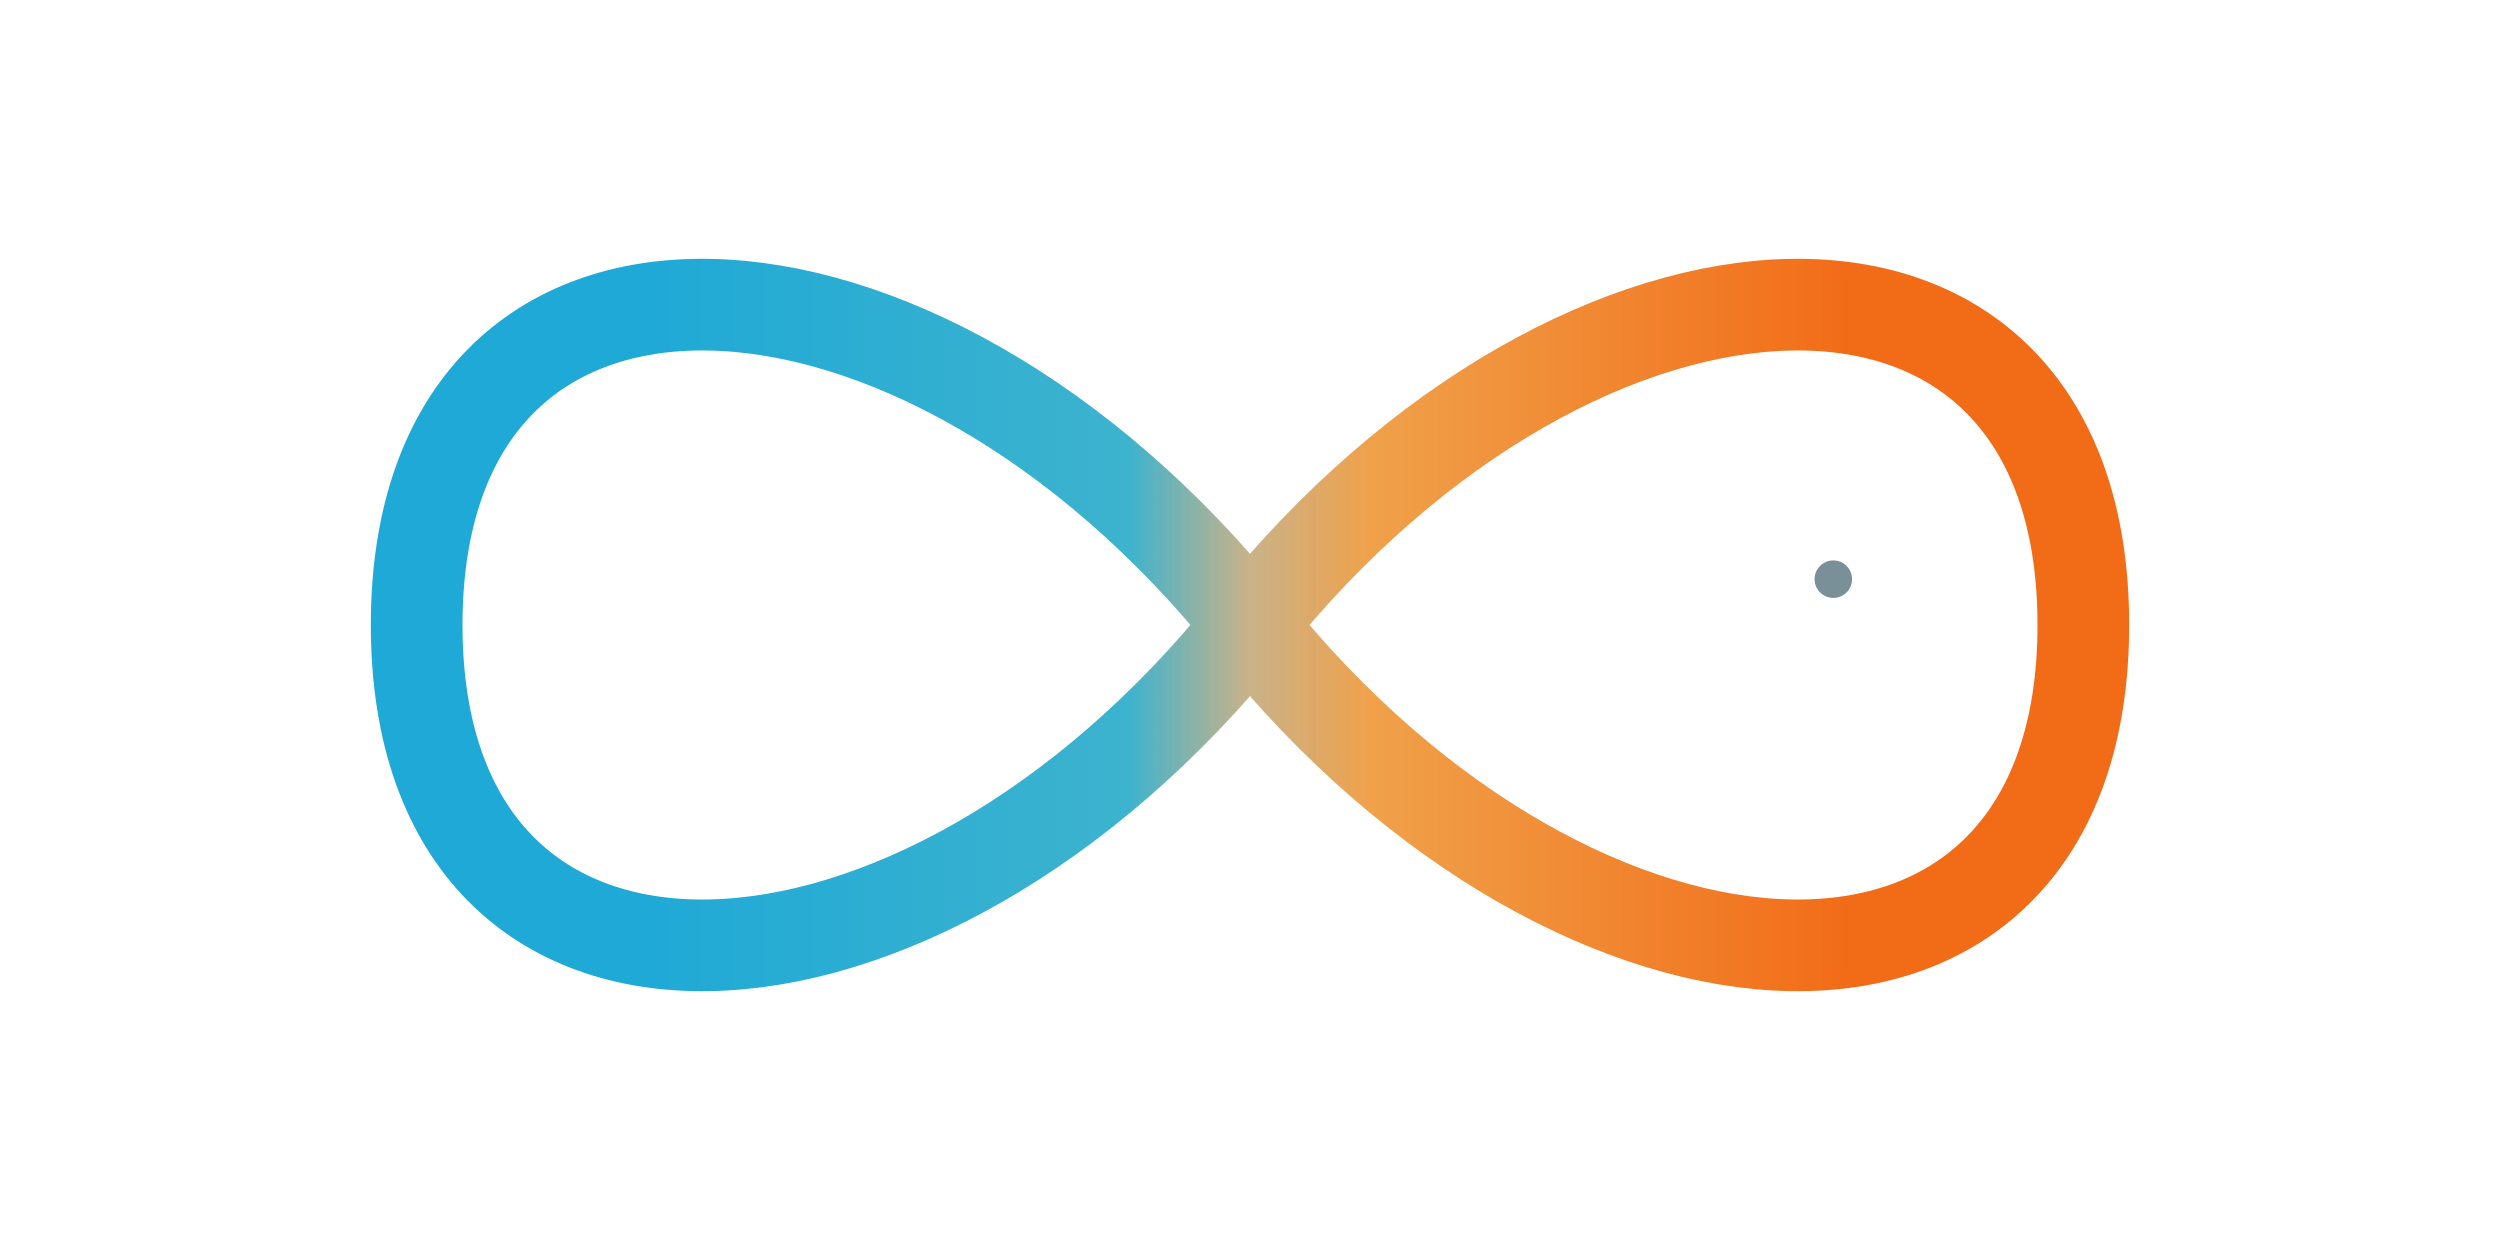
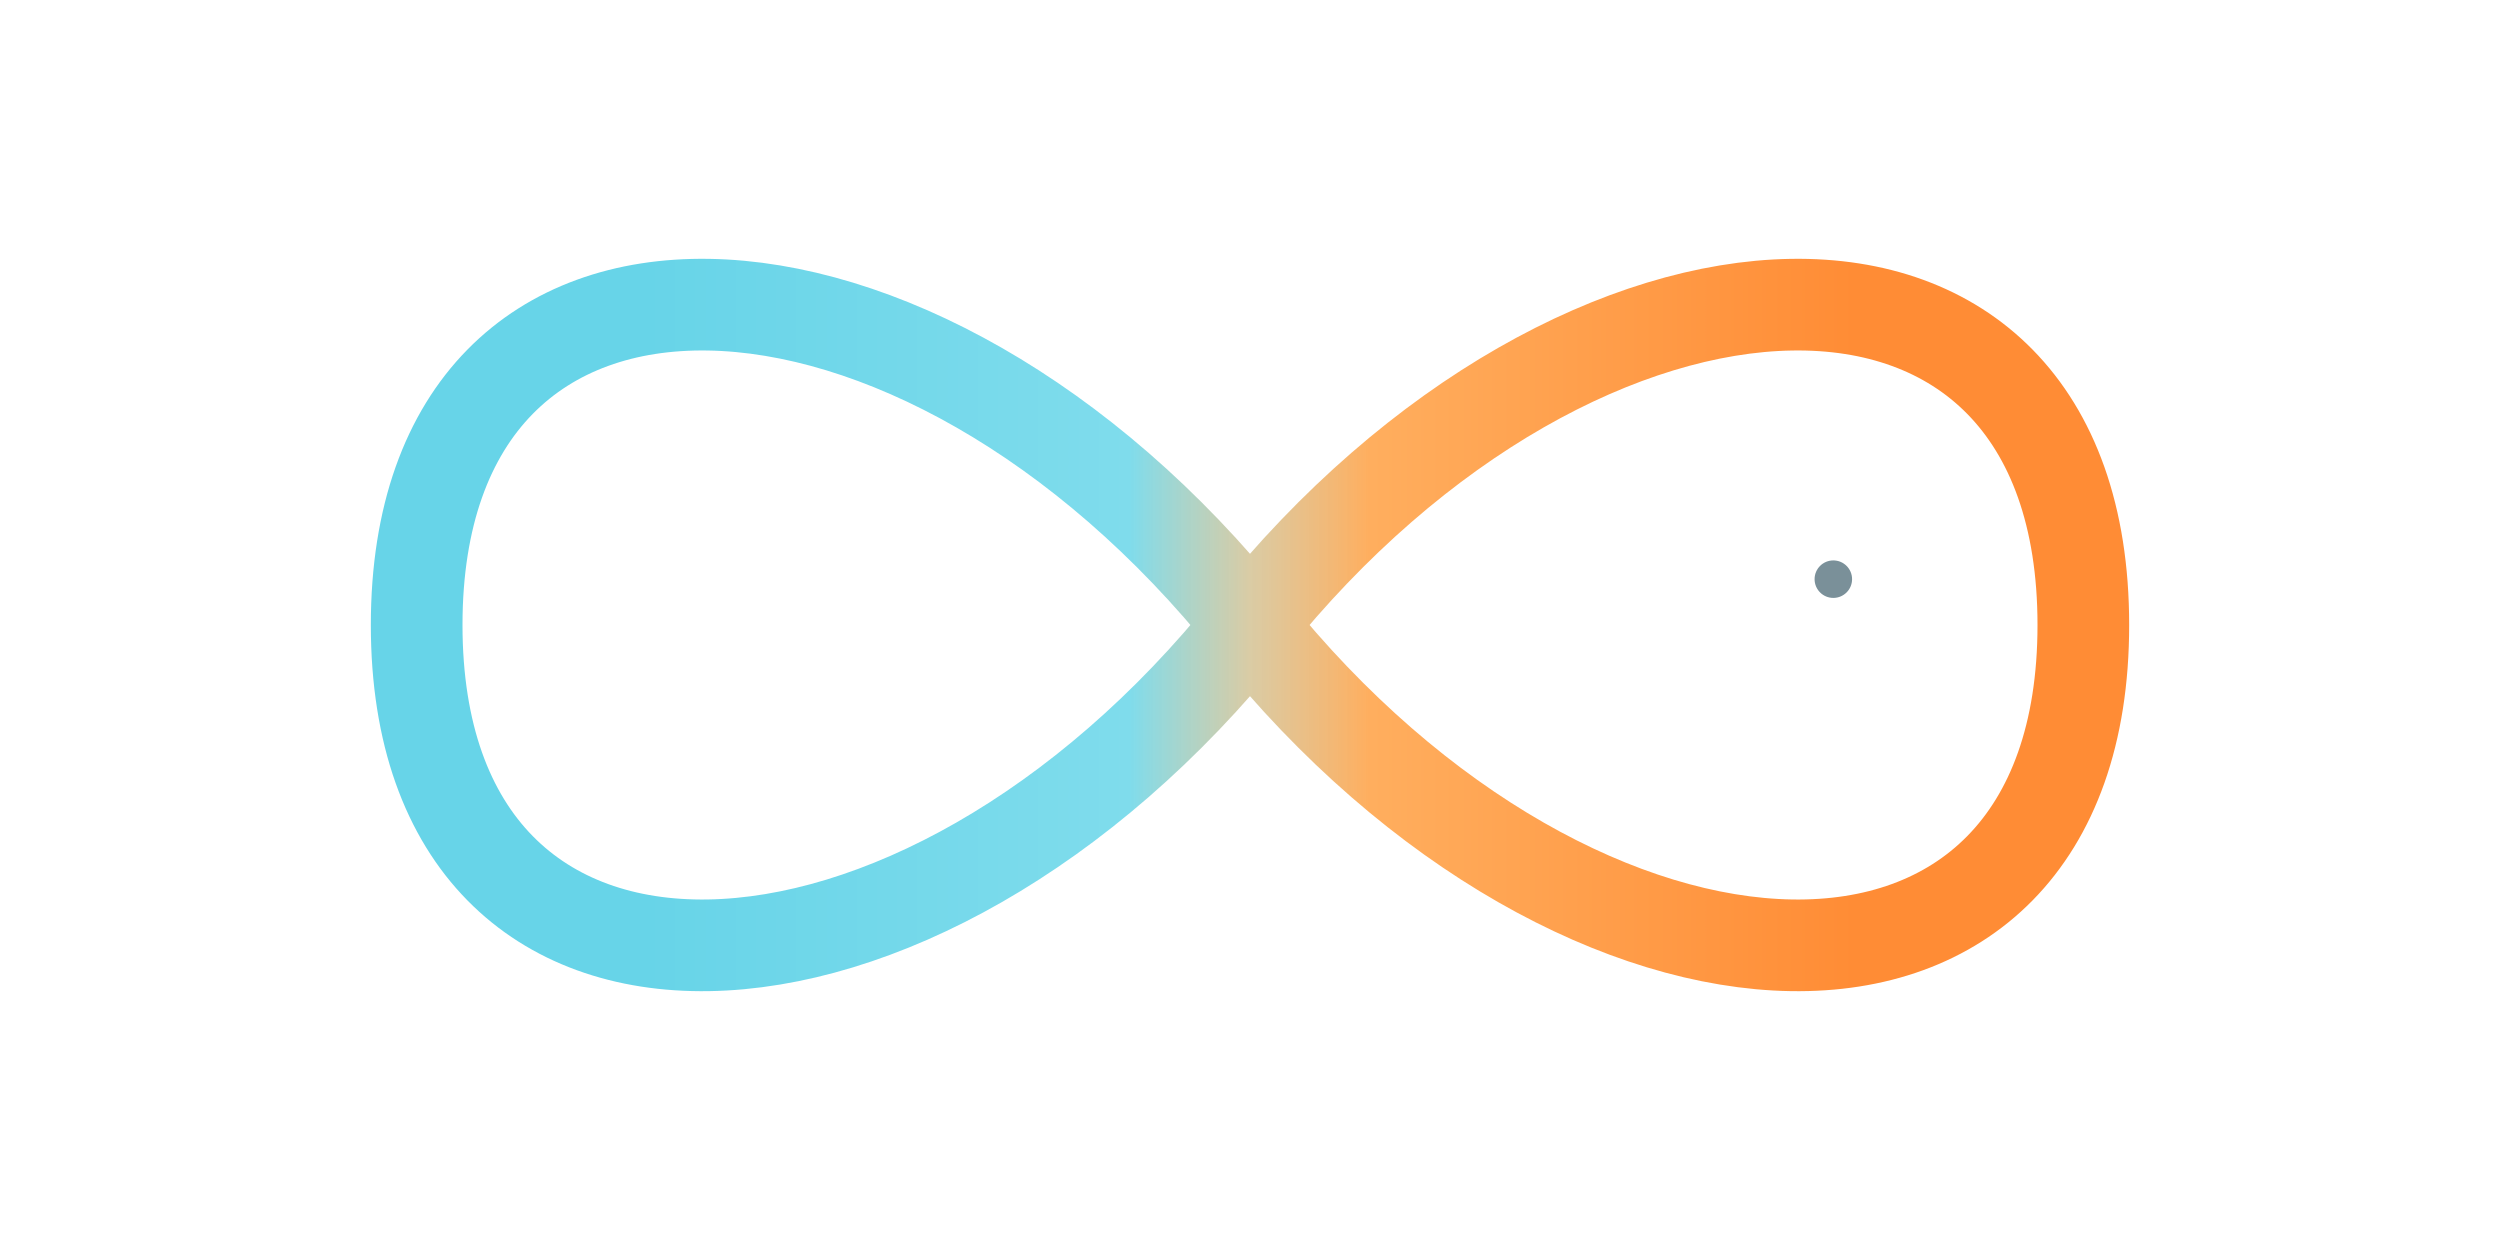
<svg xmlns="http://www.w3.org/2000/svg" viewBox="0 0 1200 600" role="img" aria-label="FishFlow">
  <defs>
    <linearGradient id="ff-tide" x1="14%" y1="50%" x2="86%" y2="50%">
-       <stop offset="0%" stop-color="#1FA9D6" />
-       <stop offset="40%" stop-color="#3DB3CE" />
-       <stop offset="50%" stop-color="#C7AE82" stop-opacity="0.95" />
-       <stop offset="60%" stop-color="#F0A14A" />
-       <stop offset="100%" stop-color="#F26B17" />
+       <stop offset="0%" stop-color="#67D4E8" />
+       <stop offset="40%" stop-color="#7FDCEC" />
+       <stop offset="50%" stop-color="#D8C9A0" stop-opacity="0.95" />
+       <stop offset="60%" stop-color="#FFAE5E" />
+       <stop offset="100%" stop-color="#FF8C35" />
    </linearGradient>
  </defs>
  <path d="     M 600 300     C 760 100, 1000  90, 1000 300     C 1000 510,  760 500, 600 300     C 440 100,  200  90,  200 300     C 200 510,  440 500,  600 300 Z" fill="none" stroke="url(#ff-tide)" stroke-width="44" stroke-linecap="round" stroke-linejoin="round" />
  <circle cx="880" cy="278" r="9" fill="#0C3445" opacity="0.55" />
</svg>
